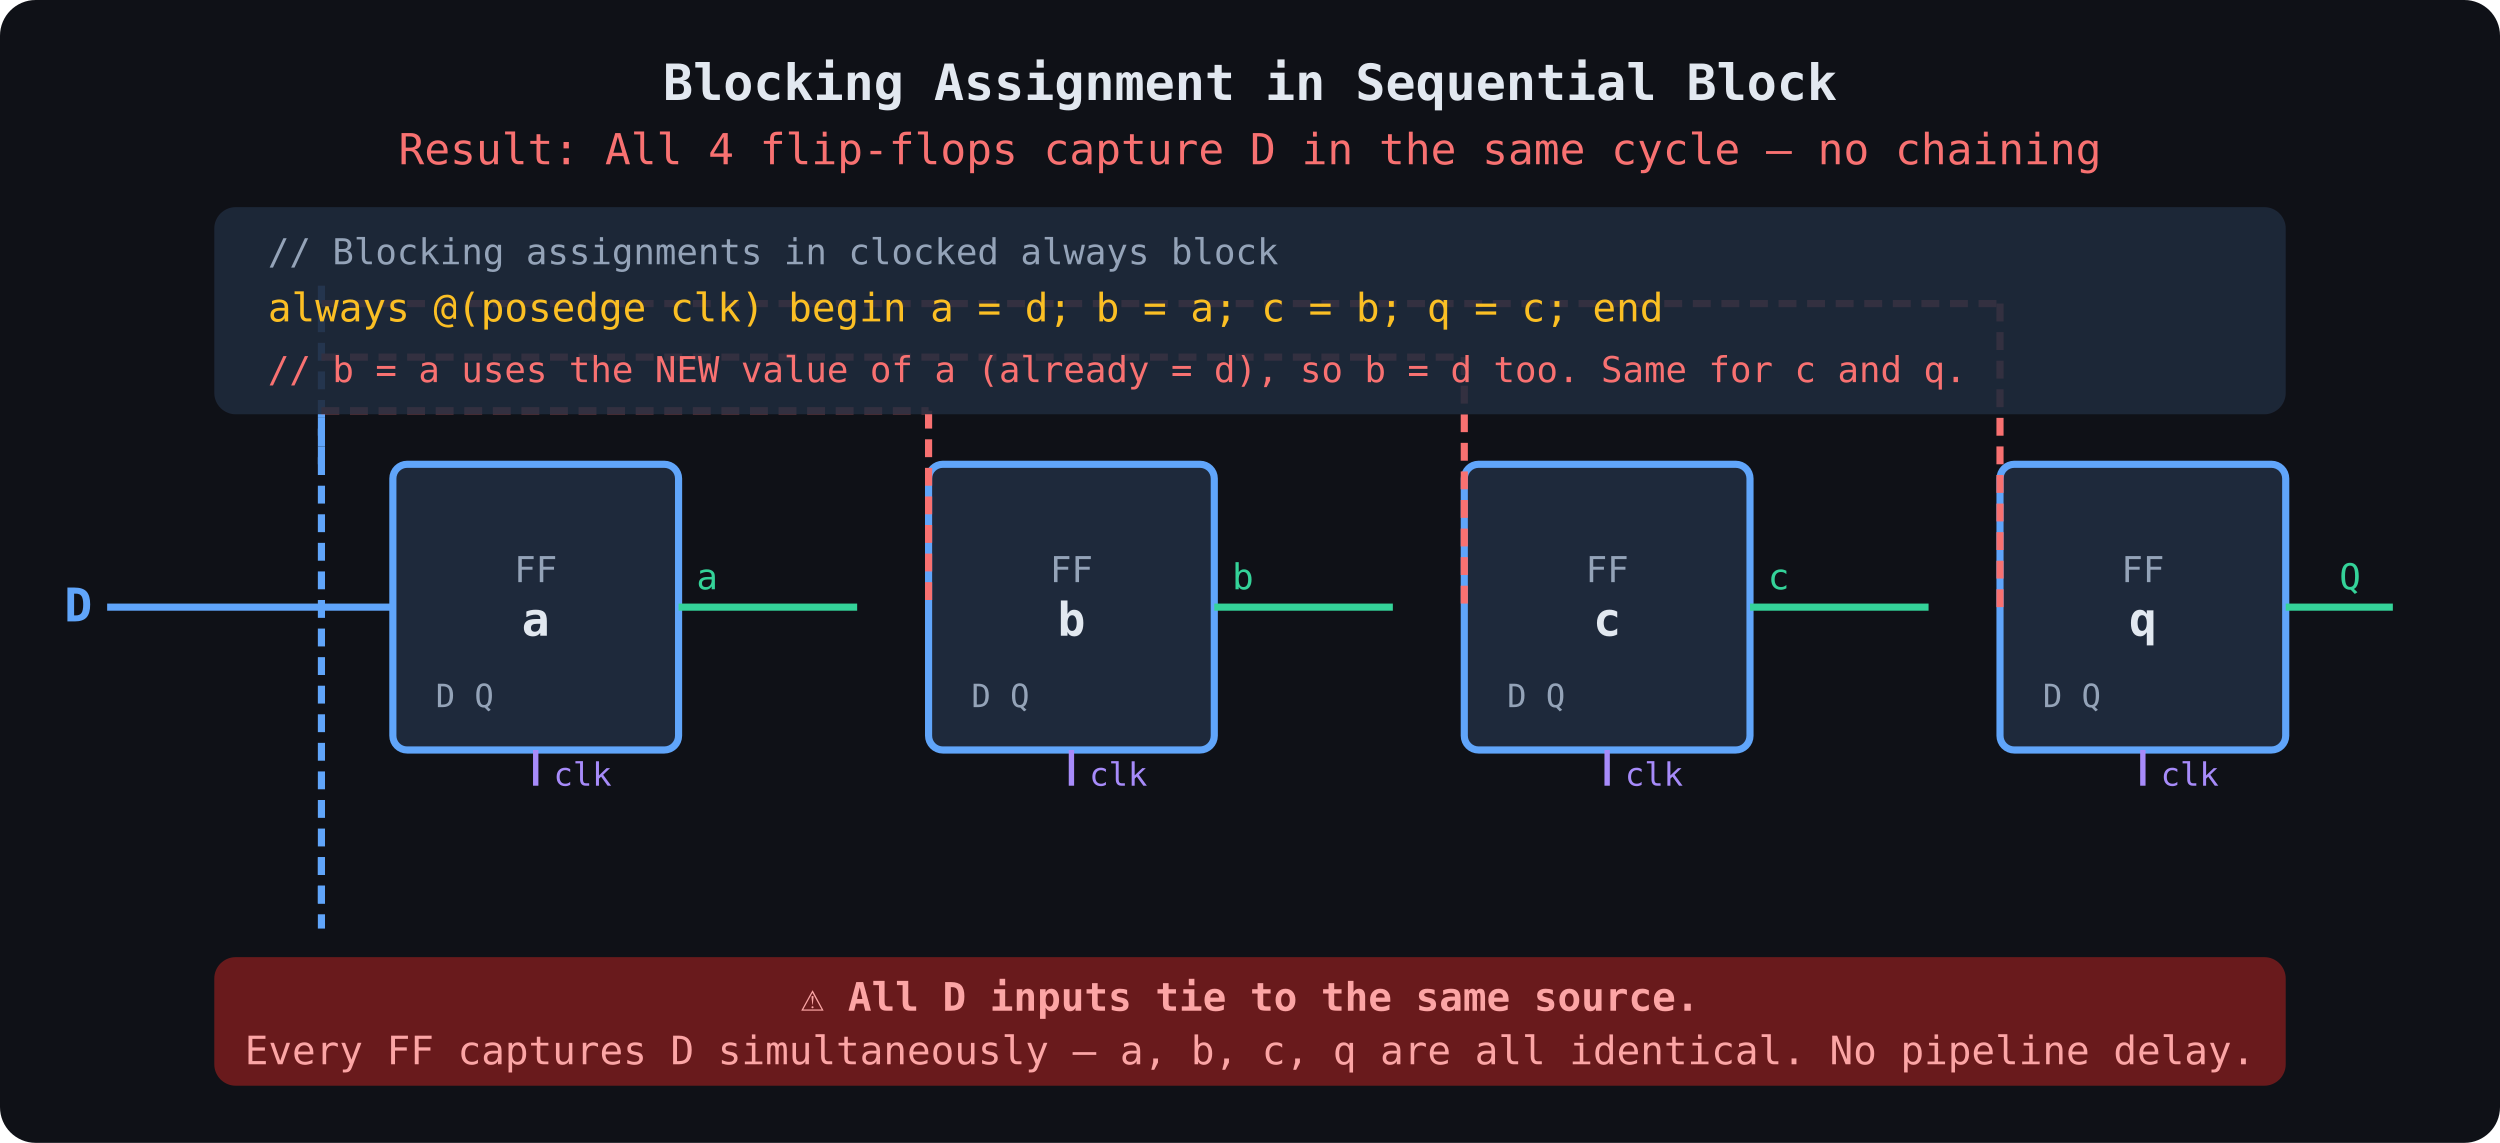
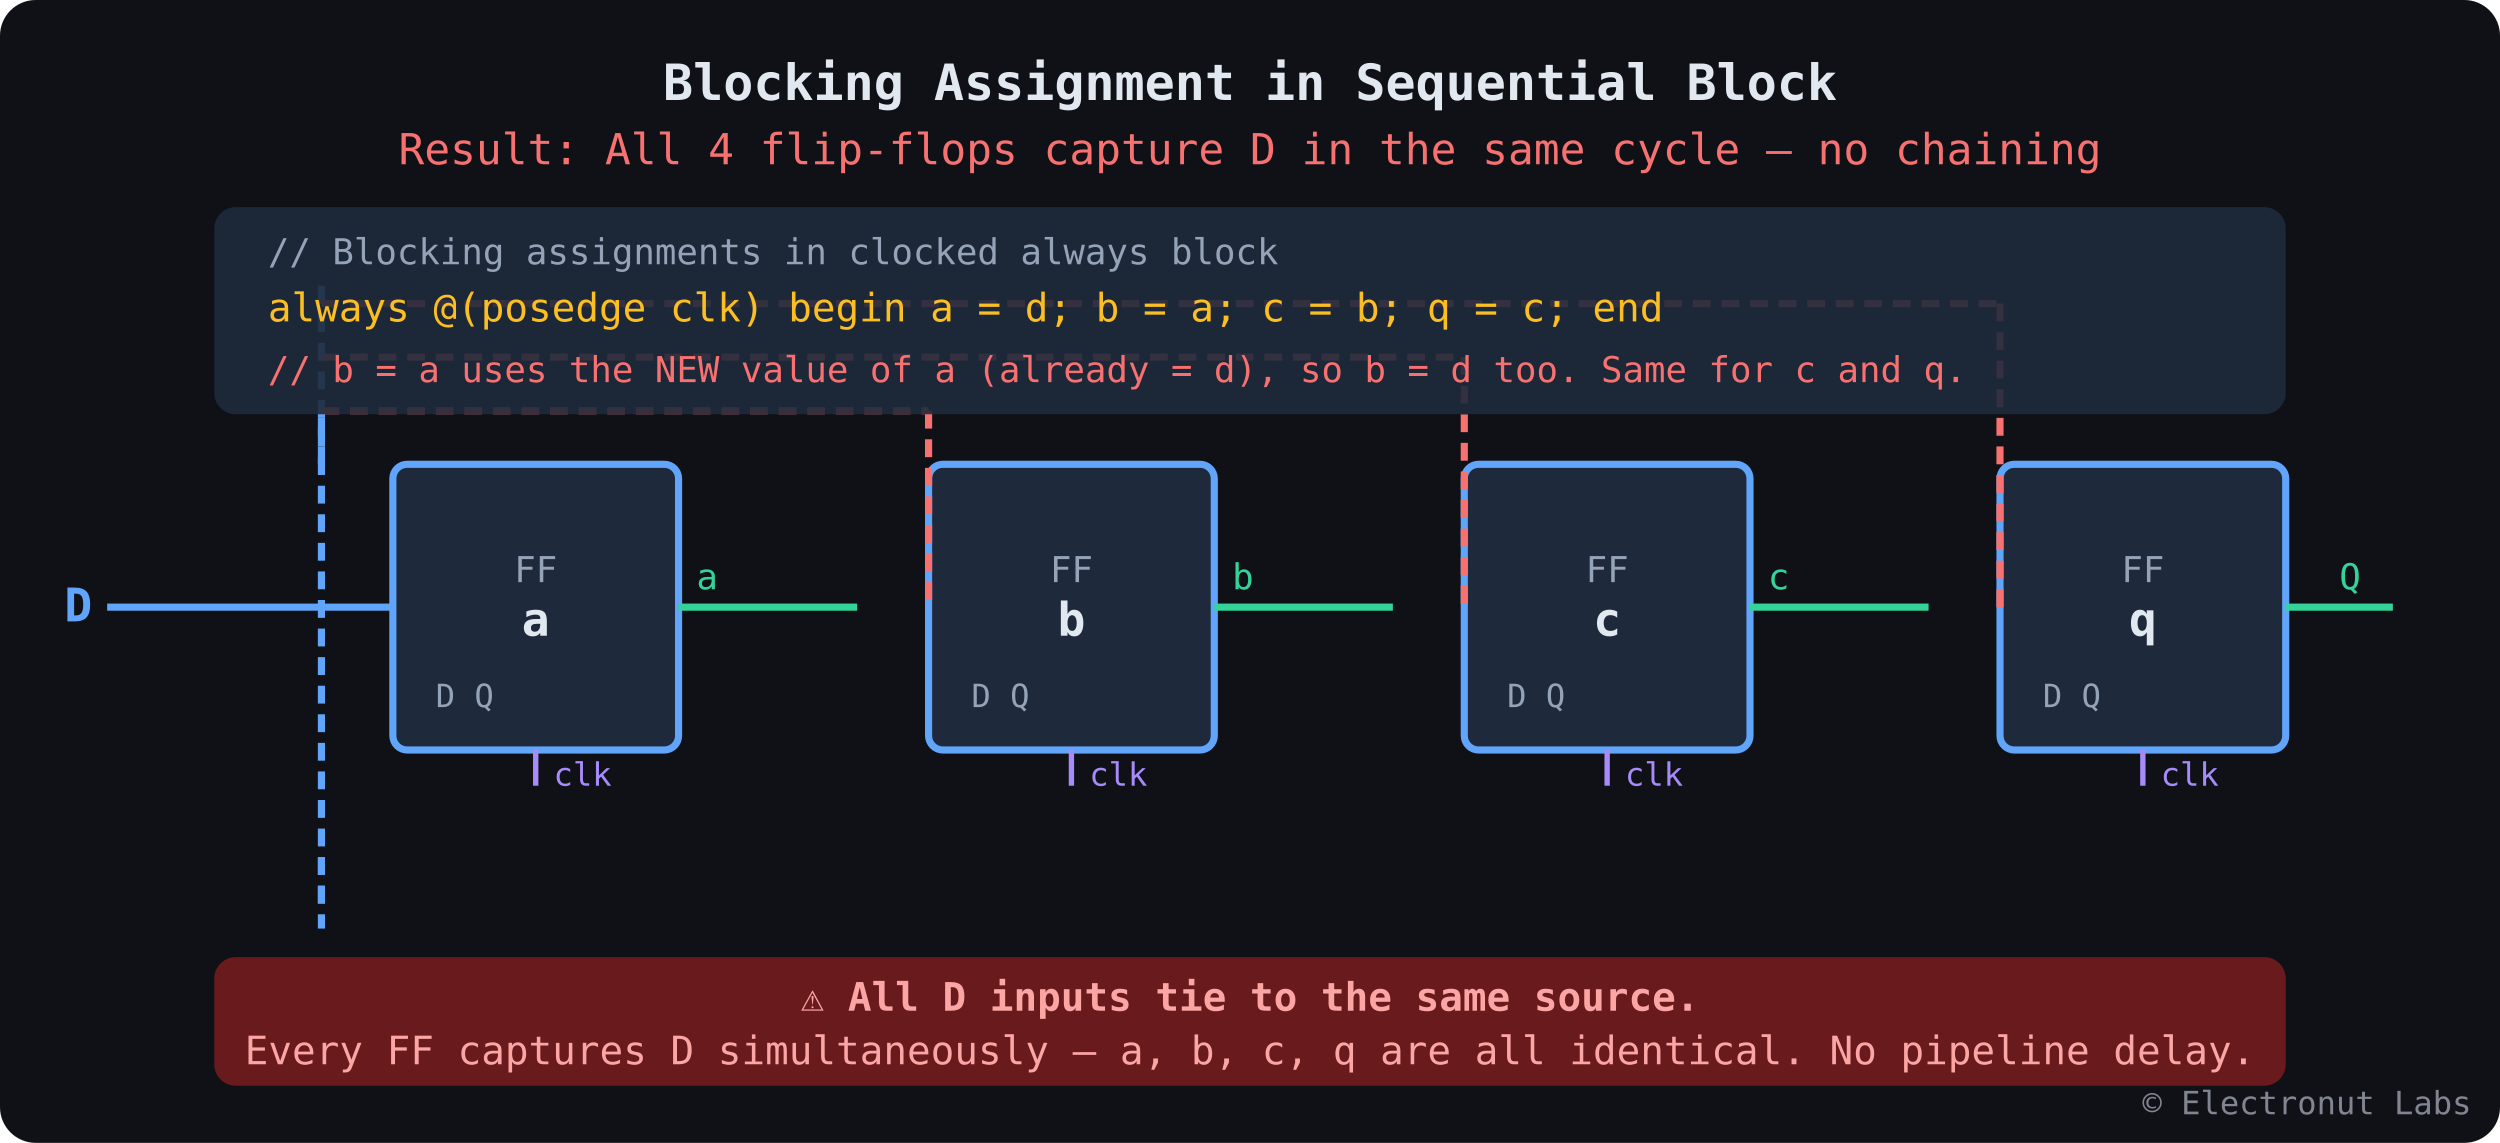
<svg xmlns="http://www.w3.org/2000/svg" viewBox="0 0 700 320" font-family="monospace, sans-serif">
  <rect width="700" height="320" fill="#0f1117" rx="10" />
  <text x="350" y="28" text-anchor="middle" fill="#e2e8f0" font-size="14" font-weight="bold">Blocking Assignment in Sequential Block</text>
  <text x="350" y="46" text-anchor="middle" fill="#f87171" font-size="12">Result: All 4 flip-flops capture D in the same cycle — no chaining</text>
  <line x1="30" y1="170" x2="90" y2="170" stroke="#60a5fa" stroke-width="2" />
  <text x="18" y="174" fill="#60a5fa" font-size="13" font-weight="bold">D</text>
  <line x1="90" y1="80" x2="90" y2="260" stroke="#60a5fa" stroke-width="2" stroke-dasharray="5,3" />
  <rect x="110" y="130" width="80" height="80" fill="#1e293b" stroke="#60a5fa" stroke-width="2" rx="4" />
  <text x="150" y="163" text-anchor="middle" fill="#94a3b8" font-size="10">FF</text>
  <text x="150" y="178" text-anchor="middle" fill="#e2e8f0" font-size="13" font-weight="bold">a</text>
  <text x="122" y="198" fill="#94a3b8" font-size="9">D  Q</text>
  <line x1="90" y1="170" x2="110" y2="170" stroke="#60a5fa" stroke-width="2" />
  <line x1="150" y1="210" x2="150" y2="220" stroke="#a78bfa" stroke-width="1.5" />
  <text x="155" y="220" fill="#a78bfa" font-size="9">clk</text>
  <line x1="190" y1="170" x2="240" y2="170" stroke="#34d399" stroke-width="2" />
  <text x="195" y="165" fill="#34d399" font-size="10">a</text>
  <rect x="260" y="130" width="80" height="80" fill="#1e293b" stroke="#60a5fa" stroke-width="2" rx="4" />
  <text x="300" y="163" text-anchor="middle" fill="#94a3b8" font-size="10">FF</text>
  <text x="300" y="178" text-anchor="middle" fill="#e2e8f0" font-size="13" font-weight="bold">b</text>
  <text x="272" y="198" fill="#94a3b8" font-size="9">D  Q</text>
  <line x1="90" y1="130" x2="90" y2="115" stroke="#60a5fa" stroke-width="2" stroke-dasharray="5,3" />
  <line x1="90" y1="115" x2="260" y2="115" stroke="#f87171" stroke-width="2" stroke-dasharray="5,3" />
  <line x1="260" y1="115" x2="260" y2="170" stroke="#f87171" stroke-width="2" stroke-dasharray="5,3" />
  <line x1="300" y1="210" x2="300" y2="220" stroke="#a78bfa" stroke-width="1.5" />
  <text x="305" y="220" fill="#a78bfa" font-size="9">clk</text>
  <line x1="340" y1="170" x2="390" y2="170" stroke="#34d399" stroke-width="2" />
  <text x="345" y="165" fill="#34d399" font-size="10">b</text>
  <rect x="410" y="130" width="80" height="80" fill="#1e293b" stroke="#60a5fa" stroke-width="2" rx="4" />
  <text x="450" y="163" text-anchor="middle" fill="#94a3b8" font-size="10">FF</text>
  <text x="450" y="178" text-anchor="middle" fill="#e2e8f0" font-size="13" font-weight="bold">c</text>
  <text x="422" y="198" fill="#94a3b8" font-size="9">D  Q</text>
  <line x1="90" y1="240" x2="90" y2="255" stroke="#60a5fa" stroke-width="2" stroke-dasharray="5,3" />
  <line x1="90" y1="100" x2="410" y2="100" stroke="#f87171" stroke-width="2" stroke-dasharray="5,3" />
  <line x1="410" y1="100" x2="410" y2="170" stroke="#f87171" stroke-width="2" stroke-dasharray="5,3" />
  <line x1="450" y1="210" x2="450" y2="220" stroke="#a78bfa" stroke-width="1.5" />
  <text x="455" y="220" fill="#a78bfa" font-size="9">clk</text>
  <line x1="490" y1="170" x2="540" y2="170" stroke="#34d399" stroke-width="2" />
  <text x="495" y="165" fill="#34d399" font-size="10">c</text>
  <rect x="560" y="130" width="80" height="80" fill="#1e293b" stroke="#60a5fa" stroke-width="2" rx="4" />
  <text x="600" y="163" text-anchor="middle" fill="#94a3b8" font-size="10">FF</text>
  <text x="600" y="178" text-anchor="middle" fill="#e2e8f0" font-size="13" font-weight="bold">q</text>
  <text x="572" y="198" fill="#94a3b8" font-size="9">D  Q</text>
  <line x1="90" y1="85" x2="560" y2="85" stroke="#f87171" stroke-width="2" stroke-dasharray="5,3" />
  <line x1="560" y1="85" x2="560" y2="170" stroke="#f87171" stroke-width="2" stroke-dasharray="5,3" />
  <line x1="600" y1="210" x2="600" y2="220" stroke="#a78bfa" stroke-width="1.5" />
  <text x="605" y="220" fill="#a78bfa" font-size="9">clk</text>
  <line x1="640" y1="170" x2="670" y2="170" stroke="#34d399" stroke-width="2" />
  <text x="655" y="165" fill="#34d399" font-size="10">Q</text>
  <rect x="60" y="268" width="580" height="36" fill="#7f1d1d" rx="6" opacity="0.8" />
  <text x="350" y="283" text-anchor="middle" fill="#fca5a5" font-size="11" font-weight="bold">⚠ All D inputs tie to the same source.</text>
  <text x="350" y="298" text-anchor="middle" fill="#fca5a5" font-size="11">Every FF captures D simultaneously — a, b, c, q are all identical. No pipeline delay.</text>
  <rect x="60" y="58" width="580" height="58" fill="#1e293b" rx="6" opacity="0.9" />
  <text x="75" y="74" fill="#94a3b8" font-size="10">// Blocking assignments in clocked always block</text>
  <text x="75" y="90" fill="#fbbf24" font-size="11">always @(posedge clk) begin  a = d;  b = a;  c = b;  q = c;  end</text>
  <text x="75" y="107" fill="#f87171" font-size="10">// b = a uses the NEW value of a (already = d), so b = d too. Same for c and q.</text>
+   <text class="electronut-credit" x="692" y="312" text-anchor="end" font-family="monospace, sans-serif" font-size="9" fill="#9ca3af" opacity="0.8">© Electronut Labs</text>
</svg>
